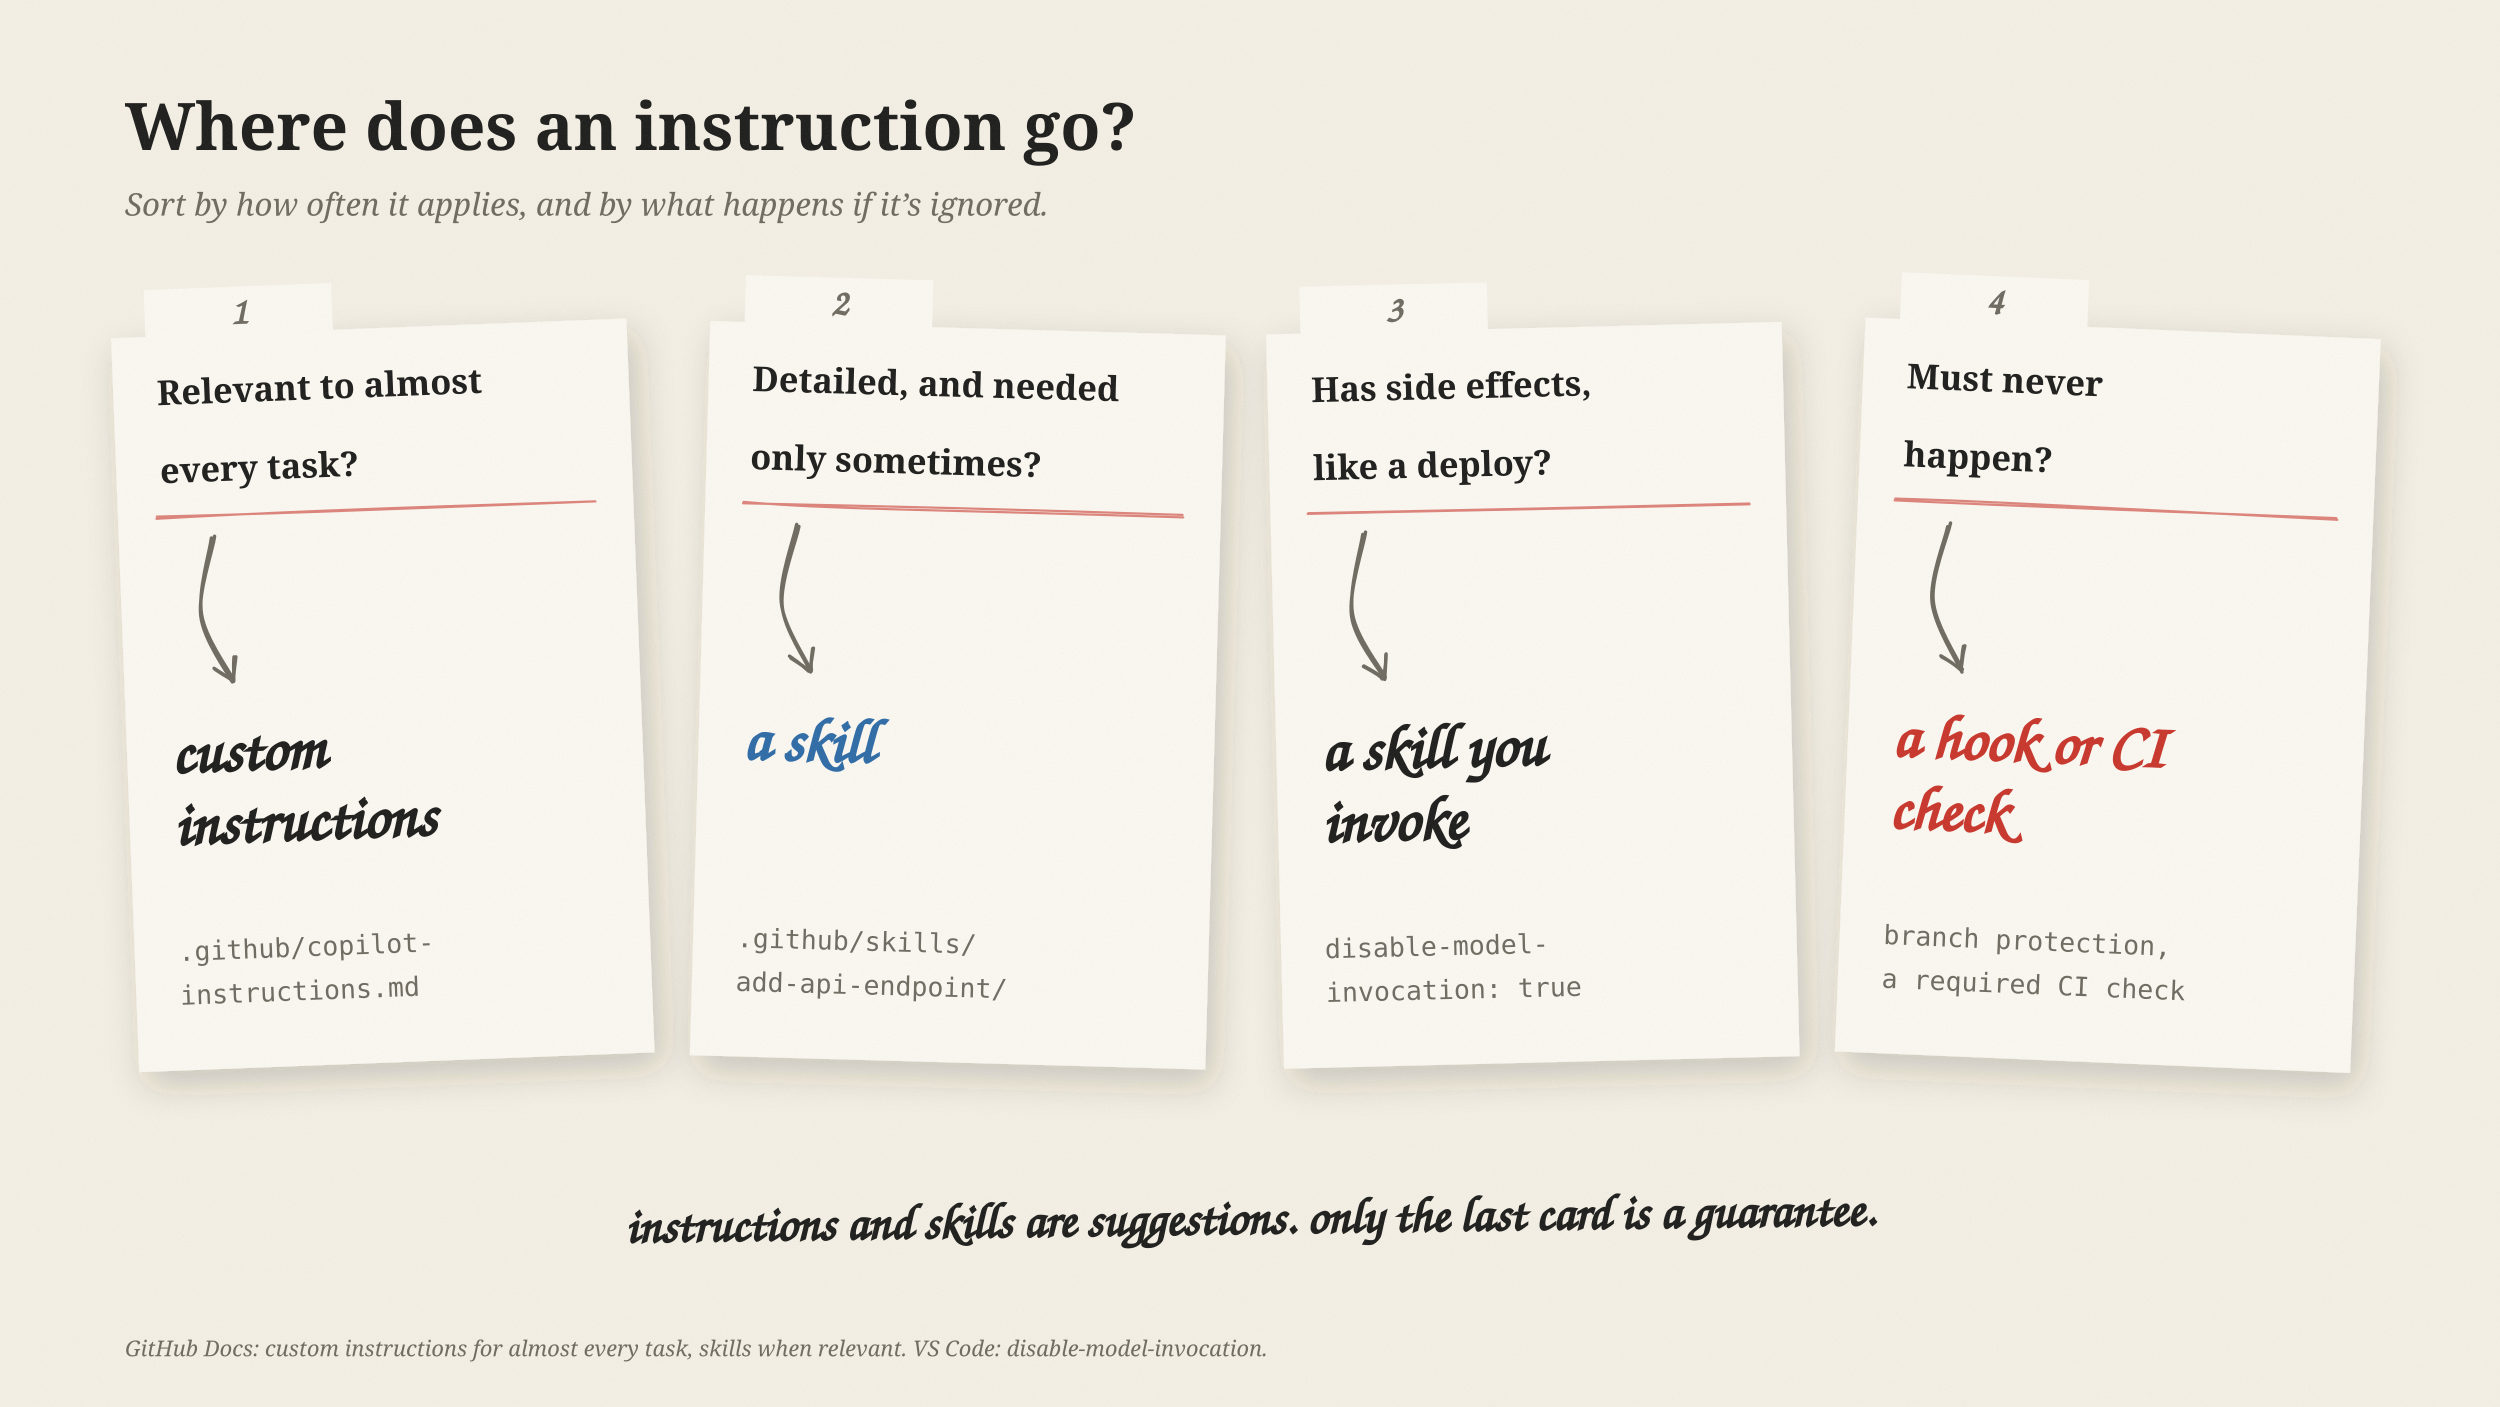
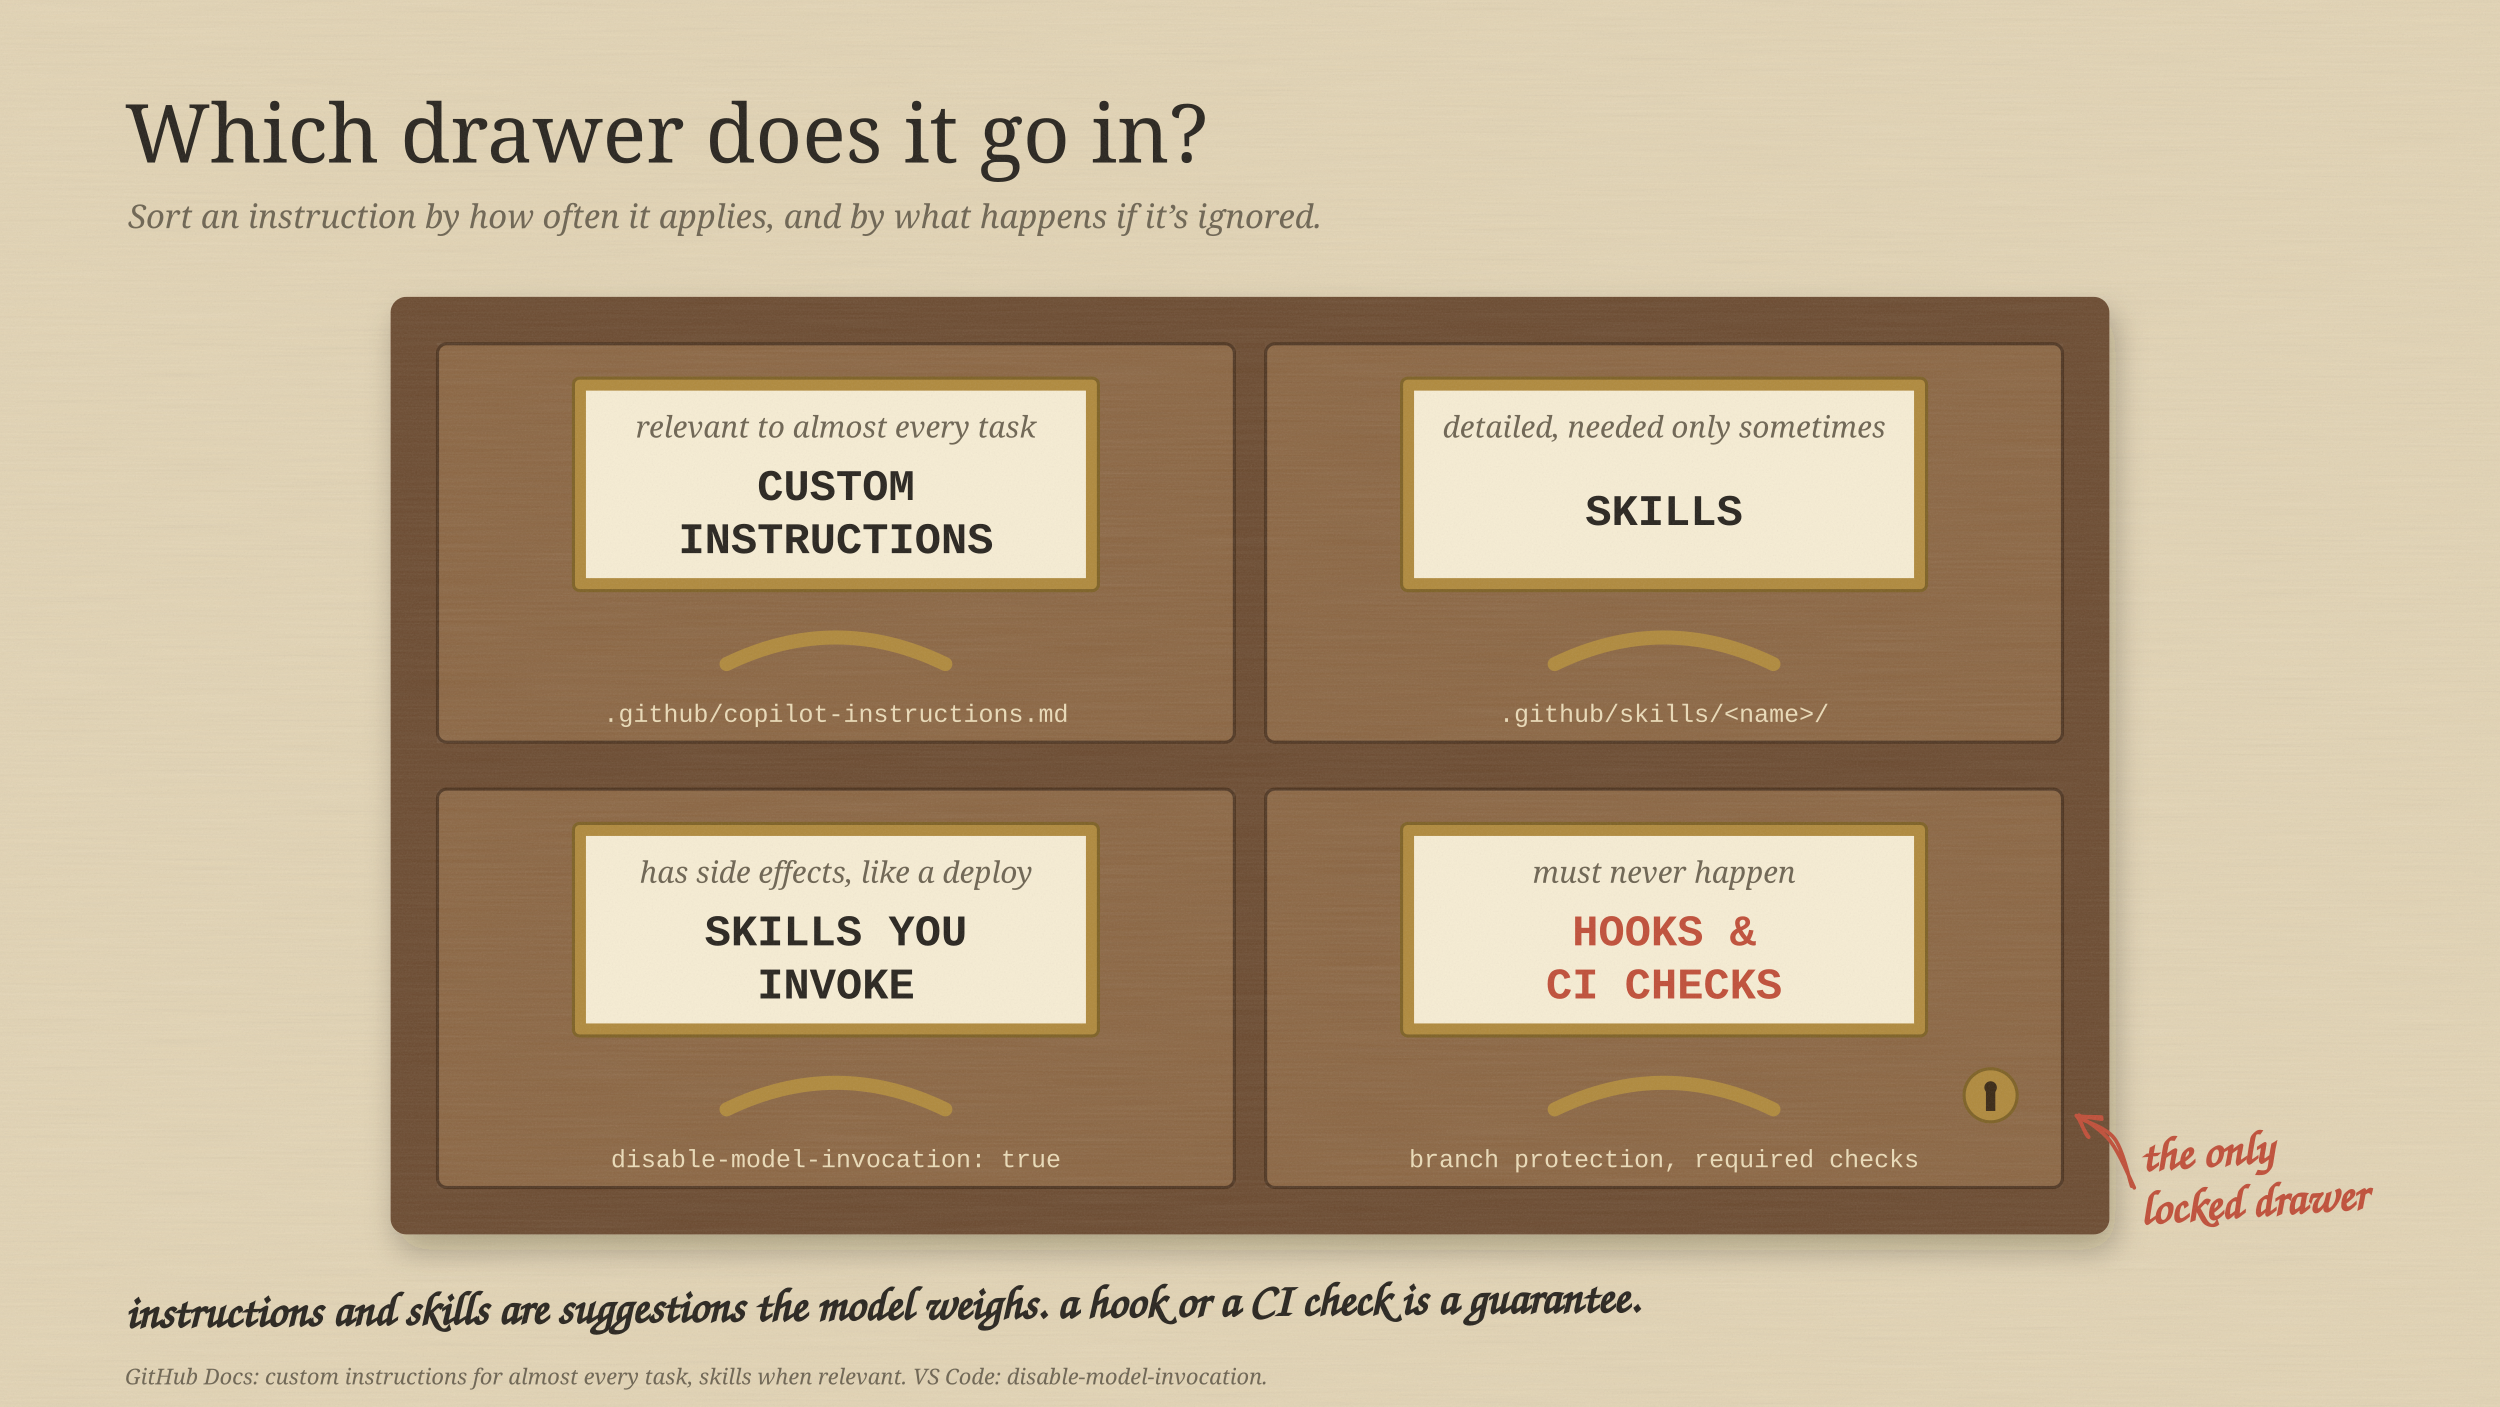
<svg xmlns="http://www.w3.org/2000/svg" width="1600" height="900" viewBox="0 0 1600 900">
  <style>
- @font-face{font-family:'Libre Baskerville';src:url(fonts/LibreBaskerville-Variable.ttf);font-weight:400 700}
- @font-face{font-family:'Libre Baskerville';font-style:italic;src:url(fonts/LibreBaskerville-Italic-Variable.ttf);font-weight:400 700}
- @font-face{font-family:'IBM Plex Mono';src:url(fonts/IBMPlexMono-Regular.ttf);font-weight:400}
- @font-face{font-family:'IBM Plex Mono';src:url(fonts/IBMPlexMono-Bold.ttf);font-weight:700}
- @font-face{font-family:Kalam;src:url(fonts/Kalam-Regular.ttf);font-weight:400}
- @font-face{font-family:Kalam;src:url(fonts/Kalam-Bold.ttf);font-weight:700}</style>
+ @font-face{font-family:'DM Serif Display';src:url(fonts/DMSerifDisplay-Regular.ttf)}
+ @font-face{font-family:'DM Serif Display';font-style:italic;src:url(fonts/DMSerifDisplay-Italic.ttf)}
+ @font-face{font-family:'Source Serif 4';src:url(fonts/SourceSerif4-Variable.ttf);font-weight:200 900}
+ @font-face{font-family:'Source Serif 4';font-style:italic;src:url(fonts/SourceSerif4-Italic-Variable.ttf);font-weight:200 900}
+ @font-face{font-family:'Courier Prime';src:url(fonts/CourierPrime-Regular.ttf);font-weight:400}
+ @font-face{font-family:'Courier Prime';src:url(fonts/CourierPrime-Bold.ttf);font-weight:700}
+ @font-face{font-family:Caveat;src:url(fonts/Caveat-Variable.ttf);font-weight:400 700}</style>
  <defs>
    <filter id="grain" x="0" y="0" width="100%" height="100%">
-       <feTurbulence type="fractalNoise" baseFrequency="0.85" numOctaves="2" stitchTiles="stitch" />
+       <feTurbulence type="fractalNoise" baseFrequency="0.9" numOctaves="2" stitchTiles="stitch" />
      <feColorMatrix type="saturate" values="0" />
      <feComponentTransfer>
-         <feFuncA type="linear" slope="0.07" />
+         <feFuncA type="linear" slope="0.09" />
+       </feComponentTransfer>
+     </filter>
+     <filter id="fiber" x="0" y="0" width="100%" height="100%">
+       <feTurbulence type="fractalNoise" baseFrequency="0.012 0.6" numOctaves="2" seed="3" />
+       <feColorMatrix type="saturate" values="0" />
+       <feComponentTransfer>
+         <feFuncA type="linear" slope="0.10" />
      </feComponentTransfer>
    </filter>
    <filter id="stamp" x="-10%" y="-20%" width="120%" height="140%">
-       <feTurbulence type="fractalNoise" baseFrequency="0.55" numOctaves="2" seed="4" result="n" />
-       <feColorMatrix in="n" type="matrix" values="0 0 0 0 1 0 0 0 0 1 0 0 0 0 1 -9 0 0 0 6.2" result="m" />
+       <feTurbulence type="fractalNoise" baseFrequency="0.6" numOctaves="2" seed="9" result="n" />
+       <feColorMatrix in="n" type="matrix" values="0 0 0 0 1 0 0 0 0 1 0 0 0 0 1 -8 0 0 0 5.6" result="m" />
      <feComposite in="SourceGraphic" in2="m" operator="in" />
    </filter>
-     <filter id="lift" x="-10%" y="-10%" width="125%" height="130%">
-       <feDropShadow dx="5" dy="9" stdDeviation="11" flood-color="#3B3023" flood-opacity="0.22" />
+     <filter id="lift" x="-10%" y="-10%" width="125%" height="135%">
+       <feDropShadow dx="4" dy="10" stdDeviation="10" flood-color="#21180C" flood-opacity="0.28" />
    </filter>
  </defs>
-   <rect x="-50" y="-50" width="1700" height="1000" fill="#F4EFE4" />
-   <text x="80" y="96" font-family="'Libre Baskerville', Georgia, serif" font-size="42" fill="#1D1D1B" font-weight="700" xml:space="preserve" text-anchor="start" font-style="normal" letter-spacing="0">Where does an instruction go?</text>
-   <text x="80" y="138" font-family="'Libre Baskerville', Georgia, serif" font-size="20" fill="#6F6A60" font-weight="400" xml:space="preserve" text-anchor="start" font-style="italic" letter-spacing="0">Sort by how often it applies, and by what happens if it’s ignored.</text>
-   <g transform="rotate(-2.2 245 445)">
-     <rect x="80" y="210" width="330" height="470" fill="#FBF8F1" filter="url(#lift)" />
-     <rect x="102" y="180" width="120" height="34" fill="#FBF8F1" />
-     <text x="162" y="204" font-family="Kalam, 'Bradley Hand', cursive" font-size="24" fill="#6F6A60" font-weight="700" xml:space="preserve" text-anchor="middle" font-style="normal" letter-spacing="0">1</text>
-     <path d="M104.873 325.147 C160.709 326.091, 217.951 326.196, 385.555 326.193 M104.528 326.556 C170.743 325.291, 237.047 325.128, 385.765 326.172" stroke="#C8352B" stroke-width="1.4" fill="none" stroke-linecap="round" stroke-linejoin="round" opacity="0.6" />
-     <text x="108" y="254" font-family="'Libre Baskerville', Georgia, serif" font-size="22" fill="#1D1D1B" font-weight="700" xml:space="preserve" text-anchor="start" font-style="normal" letter-spacing="0">Relevant to almost</text>
-     <text x="108" y="304" font-family="'Libre Baskerville', Georgia, serif" font-size="22" fill="#1D1D1B" font-weight="700" xml:space="preserve" text-anchor="start" font-style="normal" letter-spacing="0">every task?</text>
-     <path d="M139.238 340.193 C137.97 348.535, 129.262 373.547, 131.051 388.767 C132.84 403.988, 146.675 424.257, 149.972 431.516 M141.3 339.123 C140.066 347.699, 129.244 374.237, 130.544 389.839 C131.843 405.441, 145.599 425.422, 149.1 432.736" stroke="#6F6A60" stroke-width="2.2" fill="none" stroke-linecap="round" stroke-linejoin="round" />
-     <path d="M149.487 432.318 C147.456 429.88, 145.479 429.655, 138.502 424.38 M149.74 431.664 C146.42 430.01, 142.594 426.868, 137.766 423.592" stroke="#6F6A60" stroke-width="2.2" fill="none" stroke-linecap="round" stroke-linejoin="round" />
-     <path d="M148.801 431.697 C151.279 427.986, 149.551 427.095, 150.789 416.766 M149.951 432.423 C149.95 427.783, 151.019 423.335, 151.98 416.794" stroke="#6F6A60" stroke-width="2.2" fill="none" stroke-linecap="round" stroke-linejoin="round" />
-     <text x="108" y="490" font-family="Kalam, 'Bradley Hand', cursive" font-size="40" fill="#1D1D1B" font-weight="700" xml:space="preserve" text-anchor="start" font-style="normal" letter-spacing="0">custom</text>
-     <text x="108" y="536" font-family="Kalam, 'Bradley Hand', cursive" font-size="40" fill="#1D1D1B" font-weight="700" xml:space="preserve" text-anchor="start" font-style="normal" letter-spacing="0">instructions</text>
-     <text x="108" y="610" font-family="'IBM Plex Mono', Menlo, monospace" font-size="17" fill="#6F6A60" font-weight="400" xml:space="preserve" text-anchor="start" font-style="normal" letter-spacing="0">.github/copilot-</text>
-     <text x="108" y="638" font-family="'IBM Plex Mono', Menlo, monospace" font-size="17" fill="#6F6A60" font-weight="400" xml:space="preserve" text-anchor="start" font-style="normal" letter-spacing="0">instructions.md</text>
-   </g>
-   <g transform="rotate(1.6 613 445)">
-     <rect x="448" y="210" width="330" height="470" fill="#FBF8F1" filter="url(#lift)" />
-     <rect x="470" y="180" width="120" height="34" fill="#FBF8F1" />
-     <text x="530" y="204" font-family="Kalam, 'Bradley Hand', cursive" font-size="24" fill="#6F6A60" font-weight="700" xml:space="preserve" text-anchor="middle" font-style="normal" letter-spacing="0">2</text>
-     <path d="M472.525 325.059 C527.933 328.537, 584.593 326.461, 754.059 327.151 M472.165 325.981 C562.68 325.306, 652.207 324.973, 753.569 325.568" stroke="#C8352B" stroke-width="1.4" fill="none" stroke-linecap="round" stroke-linejoin="round" opacity="0.6" />
-     <text x="476" y="254" font-family="'Libre Baskerville', Georgia, serif" font-size="22" fill="#1D1D1B" font-weight="700" xml:space="preserve" text-anchor="start" font-style="normal" letter-spacing="0">Detailed, and needed</text>
-     <text x="476" y="304" font-family="'Libre Baskerville', Georgia, serif" font-size="22" fill="#1D1D1B" font-weight="700" xml:space="preserve" text-anchor="start" font-style="normal" letter-spacing="0">only sometimes?</text>
-     <path d="M508.325 339.81 C507.041 348.304, 497.274 375.112, 498.954 390.593 C500.635 406.074, 515.424 425.65, 518.41 432.697 M506.863 338.538 C505.604 346.664, 496.578 373.212, 498.396 388.529 C500.213 403.846, 514.742 423.45, 517.768 430.44" stroke="#6F6A60" stroke-width="2.2" fill="none" stroke-linecap="round" stroke-linejoin="round" />
-     <path d="M517.144 432.232 C514.643 430.152, 512.089 427.783, 504.598 422.922 M518.584 432.299 C513.135 428.828, 508.593 426.012, 505.573 424.198" stroke="#6F6A60" stroke-width="2.2" fill="none" stroke-linecap="round" stroke-linejoin="round" />
-     <path d="M518.858 431.61 C518.431 428.368, 518.526 425.333, 519.284 417.708 M517.594 431.858 C518.999 426.041, 519.345 420.151, 519.787 417.401" stroke="#6F6A60" stroke-width="2.2" fill="none" stroke-linecap="round" stroke-linejoin="round" />
-     <text x="476" y="490" font-family="Kalam, 'Bradley Hand', cursive" font-size="40" fill="#2E6BA6" font-weight="700" xml:space="preserve" text-anchor="start" font-style="normal" letter-spacing="0">a skill</text>
-     <text x="476" y="610" font-family="'IBM Plex Mono', Menlo, monospace" font-size="17" fill="#6F6A60" font-weight="400" xml:space="preserve" text-anchor="start" font-style="normal" letter-spacing="0">.github/skills/</text>
-     <text x="476" y="638" font-family="'IBM Plex Mono', Menlo, monospace" font-size="17" fill="#6F6A60" font-weight="400" xml:space="preserve" text-anchor="start" font-style="normal" letter-spacing="0">add-api-endpoint/</text>
-   </g>
-   <g transform="rotate(-1.4 981 445)">
-     <rect x="816" y="210" width="330" height="470" fill="#FBF8F1" filter="url(#lift)" />
-     <rect x="838" y="180" width="120" height="34" fill="#FBF8F1" />
-     <text x="898" y="204" font-family="Kalam, 'Bradley Hand', cursive" font-size="24" fill="#6F6A60" font-weight="700" xml:space="preserve" text-anchor="middle" font-style="normal" letter-spacing="0">3</text>
-     <path d="M840.176 324.97 C897.599 325.097, 953.677 325.724, 1122.563 325.667 M839.802 325.406 C898.217 325.322, 955.788 326.04, 1122.594 326.185" stroke="#C8352B" stroke-width="1.4" fill="none" stroke-linecap="round" stroke-linejoin="round" opacity="0.6" />
-     <text x="844" y="254" font-family="'Libre Baskerville', Georgia, serif" font-size="22" fill="#1D1D1B" font-weight="700" xml:space="preserve" text-anchor="start" font-style="normal" letter-spacing="0">Has side effects,</text>
-     <text x="844" y="304" font-family="'Libre Baskerville', Georgia, serif" font-size="22" fill="#1D1D1B" font-weight="700" xml:space="preserve" text-anchor="start" font-style="normal" letter-spacing="0">like a deploy?</text>
-     <path d="M874.729 339.426 C873.429 347.626, 864.838 374.44, 866.857 389.735 C868.877 405.029, 883.725 424.358, 886.848 431.193 M876.524 337.953 C875.24 346.311, 864.595 375.602, 866.248 391.317 C867.9 407.032, 883.202 425.576, 886.437 432.243" stroke="#6F6A60" stroke-width="2.2" fill="none" stroke-linecap="round" stroke-linejoin="round" />
-     <path d="M884.802 432.145 C884.231 430.625, 881.099 428.512, 873.093 423.863 M886.227 431.734 C882.483 429.302, 879.728 427.268, 873.38 423.605" stroke="#6F6A60" stroke-width="2.2" fill="none" stroke-linecap="round" stroke-linejoin="round" />
-     <path d="M886.516 431.523 C885.582 428.773, 887.5 425.993, 887.78 416.25 M886.438 432.493 C886.796 428.508, 887.328 424.161, 887.594 416.808" stroke="#6F6A60" stroke-width="2.2" fill="none" stroke-linecap="round" stroke-linejoin="round" />
-     <text x="844" y="490" font-family="Kalam, 'Bradley Hand', cursive" font-size="40" fill="#1D1D1B" font-weight="700" xml:space="preserve" text-anchor="start" font-style="normal" letter-spacing="0">a skill you</text>
-     <text x="844" y="536" font-family="Kalam, 'Bradley Hand', cursive" font-size="40" fill="#1D1D1B" font-weight="700" xml:space="preserve" text-anchor="start" font-style="normal" letter-spacing="0">invoke</text>
-     <text x="844" y="610" font-family="'IBM Plex Mono', Menlo, monospace" font-size="17" fill="#6F6A60" font-weight="400" xml:space="preserve" text-anchor="start" font-style="normal" letter-spacing="0">disable-model-</text>
-     <text x="844" y="638" font-family="'IBM Plex Mono', Menlo, monospace" font-size="17" fill="#6F6A60" font-weight="400" xml:space="preserve" text-anchor="start" font-style="normal" letter-spacing="0">invocation: true</text>
-   </g>
-   <g transform="rotate(2.4 1349 445)">
-     <rect x="1184" y="210" width="330" height="470" fill="#FBF8F1" filter="url(#lift)" />
-     <rect x="1206" y="180" width="120" height="34" fill="#FBF8F1" />
-     <text x="1266" y="204" font-family="Kalam, 'Bradley Hand', cursive" font-size="24" fill="#6F6A60" font-weight="700" xml:space="preserve" text-anchor="middle" font-style="normal" letter-spacing="0">4</text>
-     <path d="M1207.827 324.882 C1264.823 324.1, 1320.319 324.988, 1491.067 326.625 M1207.439 326.052 C1290.154 326.558, 1372.169 325.885, 1490.398 325.582" stroke="#C8352B" stroke-width="1.4" fill="none" stroke-linecap="round" stroke-linejoin="round" opacity="0.6" />
-     <text x="1212" y="254" font-family="'Libre Baskerville', Georgia, serif" font-size="22" fill="#1D1D1B" font-weight="700" xml:space="preserve" text-anchor="start" font-style="normal" letter-spacing="0">Must never</text>
-     <text x="1212" y="304" font-family="'Libre Baskerville', Georgia, serif" font-size="22" fill="#1D1D1B" font-weight="700" xml:space="preserve" text-anchor="start" font-style="normal" letter-spacing="0">happen?</text>
-     <path d="M1243.817 339.043 C1242.501 347.395, 1232.849 373.322, 1234.76 388.877 C1236.672 404.432, 1252.026 425.304, 1255.286 432.374 M1242.087 341.467 C1240.778 350.057, 1231.93 374.576, 1234.1 390.006 C1236.269 405.436, 1251.662 427.02, 1255.106 434.046" stroke="#6F6A60" stroke-width="2.2" fill="none" stroke-linecap="round" stroke-linejoin="round" />
-     <path d="M1254.859 432.058 C1251.55 430.897, 1250.242 429.04, 1241.589 424.805 M1253.87 432.369 C1250.397 429.521, 1245.727 426.612, 1241.187 424.212" stroke="#6F6A60" stroke-width="2.2" fill="none" stroke-linecap="round" stroke-linejoin="round" />
-     <path d="M1254.173 431.437 C1255.372 429.155, 1254.314 426.631, 1256.275 417.191 M1254.081 431.928 C1254.884 426.789, 1254.693 421, 1255.401 417.415" stroke="#6F6A60" stroke-width="2.2" fill="none" stroke-linecap="round" stroke-linejoin="round" />
-     <text x="1212" y="490" font-family="Kalam, 'Bradley Hand', cursive" font-size="40" fill="#C8352B" font-weight="700" xml:space="preserve" text-anchor="start" font-style="normal" letter-spacing="0">a hook or CI</text>
-     <text x="1212" y="536" font-family="Kalam, 'Bradley Hand', cursive" font-size="40" fill="#C8352B" font-weight="700" xml:space="preserve" text-anchor="start" font-style="normal" letter-spacing="0">check</text>
-     <text x="1212" y="610" font-family="'IBM Plex Mono', Menlo, monospace" font-size="17" fill="#6F6A60" font-weight="400" xml:space="preserve" text-anchor="start" font-style="normal" letter-spacing="0">branch protection,</text>
-     <text x="1212" y="638" font-family="'IBM Plex Mono', Menlo, monospace" font-size="17" fill="#6F6A60" font-weight="400" xml:space="preserve" text-anchor="start" font-style="normal" letter-spacing="0">a required CI check</text>
-   </g>
-   <text x="800" y="790" font-family="Kalam, 'Bradley Hand', cursive" font-size="32" fill="#1D1D1B" font-weight="700" xml:space="preserve" text-anchor="middle" font-style="normal" letter-spacing="0" transform="rotate(-0.8 800 790)">instructions and skills are suggestions. only the last card is a guarantee.</text>
-   <text x="80" y="868" font-family="'Libre Baskerville', Georgia, serif" font-size="14" fill="#6F6A60" font-weight="400" xml:space="preserve" text-anchor="start" font-style="italic" letter-spacing="0">GitHub Docs: custom instructions for almost every task, skills when relevant. VS Code: disable-model-invocation.</text>
+   <rect x="-50" y="-50" width="1700" height="1000" fill="#E3D4B4" />
+   <rect x="-50" y="-50" width="1700" height="1000" filter="url(#fiber)" />
+   <text x="80" y="104" font-family="'DM Serif Display', Georgia, serif" font-size="52" fill="#2A2620" font-weight="400" xml:space="preserve" text-anchor="start" font-style="normal" letter-spacing="0">Which drawer does it go in?</text>
+   <text x="82" y="146" font-family="'Source Serif 4', Georgia, serif" font-size="21" fill="#6E6553" font-weight="400" xml:space="preserve" text-anchor="start" font-style="italic" letter-spacing="0">Sort an instruction by how often it applies, and by what happens if it’s ignored.</text>
+   <rect x="250" y="190" width="1100" height="600" rx="10" fill="#6B4A2E" filter="url(#lift)" />
+   <rect x="250" y="190" width="1100" height="600" rx="10" filter="url(#fiber)" opacity="0.8" />
+   <rect x="280" y="220" width="510" height="255" rx="6" fill="#8A6440" stroke="#4E341F" stroke-width="2" />
+   <rect x="280" y="220" width="510" height="255" rx="6" filter="url(#fiber)" />
+   <rect x="367" y="242" width="336" height="136" rx="4" fill="#B08A3E" stroke="#7E6227" stroke-width="2" />
+   <rect x="375" y="250" width="320" height="120" fill="#F6ECD3" />
+   <text x="535" y="280" font-family="'Source Serif 4', Georgia, serif" font-size="19" fill="#6E6553" font-weight="400" xml:space="preserve" text-anchor="middle" font-style="italic" letter-spacing="0">relevant to almost every task</text>
+   <text x="535" y="320" font-family="'Courier Prime', 'Courier New', monospace" font-size="28" fill="#2A2620" font-weight="700" xml:space="preserve" text-anchor="middle" font-style="normal" letter-spacing="0">CUSTOM</text>
+   <text x="535" y="354" font-family="'Courier Prime', 'Courier New', monospace" font-size="28" fill="#2A2620" font-weight="700" xml:space="preserve" text-anchor="middle" font-style="normal" letter-spacing="0">INSTRUCTIONS</text>
+   <path d="M465 425 q70 -34 140 0" fill="none" stroke="#B08A3E" stroke-width="9" stroke-linecap="round" />
+   <text x="535" y="462" font-family="'Courier Prime', 'Courier New', monospace" font-size="16" fill="#EADBB8" font-weight="400" xml:space="preserve" text-anchor="middle" font-style="normal" letter-spacing="0">.github/copilot-instructions.md</text>
+   <rect x="810" y="220" width="510" height="255" rx="6" fill="#8A6440" stroke="#4E341F" stroke-width="2" />
+   <rect x="810" y="220" width="510" height="255" rx="6" filter="url(#fiber)" />
+   <rect x="897" y="242" width="336" height="136" rx="4" fill="#B08A3E" stroke="#7E6227" stroke-width="2" />
+   <rect x="905" y="250" width="320" height="120" fill="#F6ECD3" />
+   <text x="1065" y="280" font-family="'Source Serif 4', Georgia, serif" font-size="19" fill="#6E6553" font-weight="400" xml:space="preserve" text-anchor="middle" font-style="italic" letter-spacing="0">detailed, needed only sometimes</text>
+   <text x="1065" y="336" font-family="'Courier Prime', 'Courier New', monospace" font-size="28" fill="#2A2620" font-weight="700" xml:space="preserve" text-anchor="middle" font-style="normal" letter-spacing="0">SKILLS</text>
+   <path d="M995 425 q70 -34 140 0" fill="none" stroke="#B08A3E" stroke-width="9" stroke-linecap="round" />
+   <text x="1065" y="462" font-family="'Courier Prime', 'Courier New', monospace" font-size="16" fill="#EADBB8" font-weight="400" xml:space="preserve" text-anchor="middle" font-style="normal" letter-spacing="0">.github/skills/&lt;name&gt;/</text>
+   <rect x="280" y="505" width="510" height="255" rx="6" fill="#8A6440" stroke="#4E341F" stroke-width="2" />
+   <rect x="280" y="505" width="510" height="255" rx="6" filter="url(#fiber)" />
+   <rect x="367" y="527" width="336" height="136" rx="4" fill="#B08A3E" stroke="#7E6227" stroke-width="2" />
+   <rect x="375" y="535" width="320" height="120" fill="#F6ECD3" />
+   <text x="535" y="565" font-family="'Source Serif 4', Georgia, serif" font-size="19" fill="#6E6553" font-weight="400" xml:space="preserve" text-anchor="middle" font-style="italic" letter-spacing="0">has side effects, like a deploy</text>
+   <text x="535" y="605" font-family="'Courier Prime', 'Courier New', monospace" font-size="28" fill="#2A2620" font-weight="700" xml:space="preserve" text-anchor="middle" font-style="normal" letter-spacing="0">SKILLS YOU</text>
+   <text x="535" y="639" font-family="'Courier Prime', 'Courier New', monospace" font-size="28" fill="#2A2620" font-weight="700" xml:space="preserve" text-anchor="middle" font-style="normal" letter-spacing="0">INVOKE</text>
+   <path d="M465 710 q70 -34 140 0" fill="none" stroke="#B08A3E" stroke-width="9" stroke-linecap="round" />
+   <text x="535" y="747" font-family="'Courier Prime', 'Courier New', monospace" font-size="16" fill="#EADBB8" font-weight="400" xml:space="preserve" text-anchor="middle" font-style="normal" letter-spacing="0">disable-model-invocation: true</text>
+   <rect x="810" y="505" width="510" height="255" rx="6" fill="#8A6440" stroke="#4E341F" stroke-width="2" />
+   <rect x="810" y="505" width="510" height="255" rx="6" filter="url(#fiber)" />
+   <rect x="897" y="527" width="336" height="136" rx="4" fill="#B08A3E" stroke="#7E6227" stroke-width="2" />
+   <rect x="905" y="535" width="320" height="120" fill="#F6ECD3" />
+   <text x="1065" y="565" font-family="'Source Serif 4', Georgia, serif" font-size="19" fill="#6E6553" font-weight="400" xml:space="preserve" text-anchor="middle" font-style="italic" letter-spacing="0">must never happen</text>
+   <text x="1065" y="605" font-family="'Courier Prime', 'Courier New', monospace" font-size="28" fill="#C0503A" font-weight="700" xml:space="preserve" text-anchor="middle" font-style="normal" letter-spacing="0">HOOKS &amp;</text>
+   <text x="1065" y="639" font-family="'Courier Prime', 'Courier New', monospace" font-size="28" fill="#C0503A" font-weight="700" xml:space="preserve" text-anchor="middle" font-style="normal" letter-spacing="0">CI CHECKS</text>
+   <path d="M995 710 q70 -34 140 0" fill="none" stroke="#B08A3E" stroke-width="9" stroke-linecap="round" />
+   <text x="1065" y="747" font-family="'Courier Prime', 'Courier New', monospace" font-size="16" fill="#EADBB8" font-weight="400" xml:space="preserve" text-anchor="middle" font-style="normal" letter-spacing="0">branch protection, required checks</text>
+   <circle cx="1274" cy="701" r="17" fill="#B08A3E" stroke="#7E6227" stroke-width="2" />
+   <rect x="1271" y="697" width="6" height="14" fill="#3B2A16" />
+   <circle cx="1274" cy="696" r="4" fill="#3B2A16" />
+   <text x="1370" y="750" font-family="Caveat, 'Bradley Hand', cursive" font-size="30" fill="#C0503A" font-weight="700" xml:space="preserve" text-anchor="start" font-style="normal" letter-spacing="0" transform="rotate(-4 1370 750)">the only</text>
+   <text x="1370" y="784" font-family="Caveat, 'Bradley Hand', cursive" font-size="30" fill="#C0503A" font-weight="700" xml:space="preserve" text-anchor="start" font-style="normal" letter-spacing="0" transform="rotate(-4 1370 784)">locked drawer</text>
+   <path d="M1365.924 760.196 C1363.596 755.237, 1356.588 738.219, 1350.691 730.492 C1344.795 722.765, 1333.929 716.679, 1330.544 713.834 M1364.25 759.129 C1362.431 753.737, 1358.751 735.692, 1353.039 728.374 C1347.326 721.057, 1333.67 717.558, 1329.974 715.223" stroke="#C0503A" stroke-width="2.4" fill="none" stroke-linecap="round" stroke-linejoin="round" />
+   <path d="M1329.49 714.608 C1332.044 714.348, 1336.704 715.13, 1345.154 716.253 M1330.194 714.332 C1335.69 714.972, 1341.633 714.662, 1344.991 714.949" stroke="#C0503A" stroke-width="2.4" fill="none" stroke-linecap="round" stroke-linejoin="round" />
+   <path d="M1328.804 713.987 C1331.285 716.232, 1331.579 720.183, 1336.782 727.796 M1330.405 713.891 C1332.103 719.845, 1334.554 725.37, 1336.146 727.308" stroke="#C0503A" stroke-width="2.4" fill="none" stroke-linecap="round" stroke-linejoin="round" />
+   <text x="80" y="850" font-family="Caveat, 'Bradley Hand', cursive" font-size="30" fill="#2A2620" font-weight="700" xml:space="preserve" text-anchor="start" font-style="normal" letter-spacing="0" transform="rotate(-0.6 80 850)">instructions and skills are suggestions the model weighs. a hook or a CI check is a guarantee.</text>
+   <text x="80" y="886" font-family="'Source Serif 4', Georgia, serif" font-size="14" fill="#6E6553" font-weight="400" xml:space="preserve" text-anchor="start" font-style="italic" letter-spacing="0">GitHub Docs: custom instructions for almost every task, skills when relevant. VS Code: disable-model-invocation.</text>
  <rect x="-50" y="-50" width="1700" height="1000" filter="url(#grain)" />
</svg>
